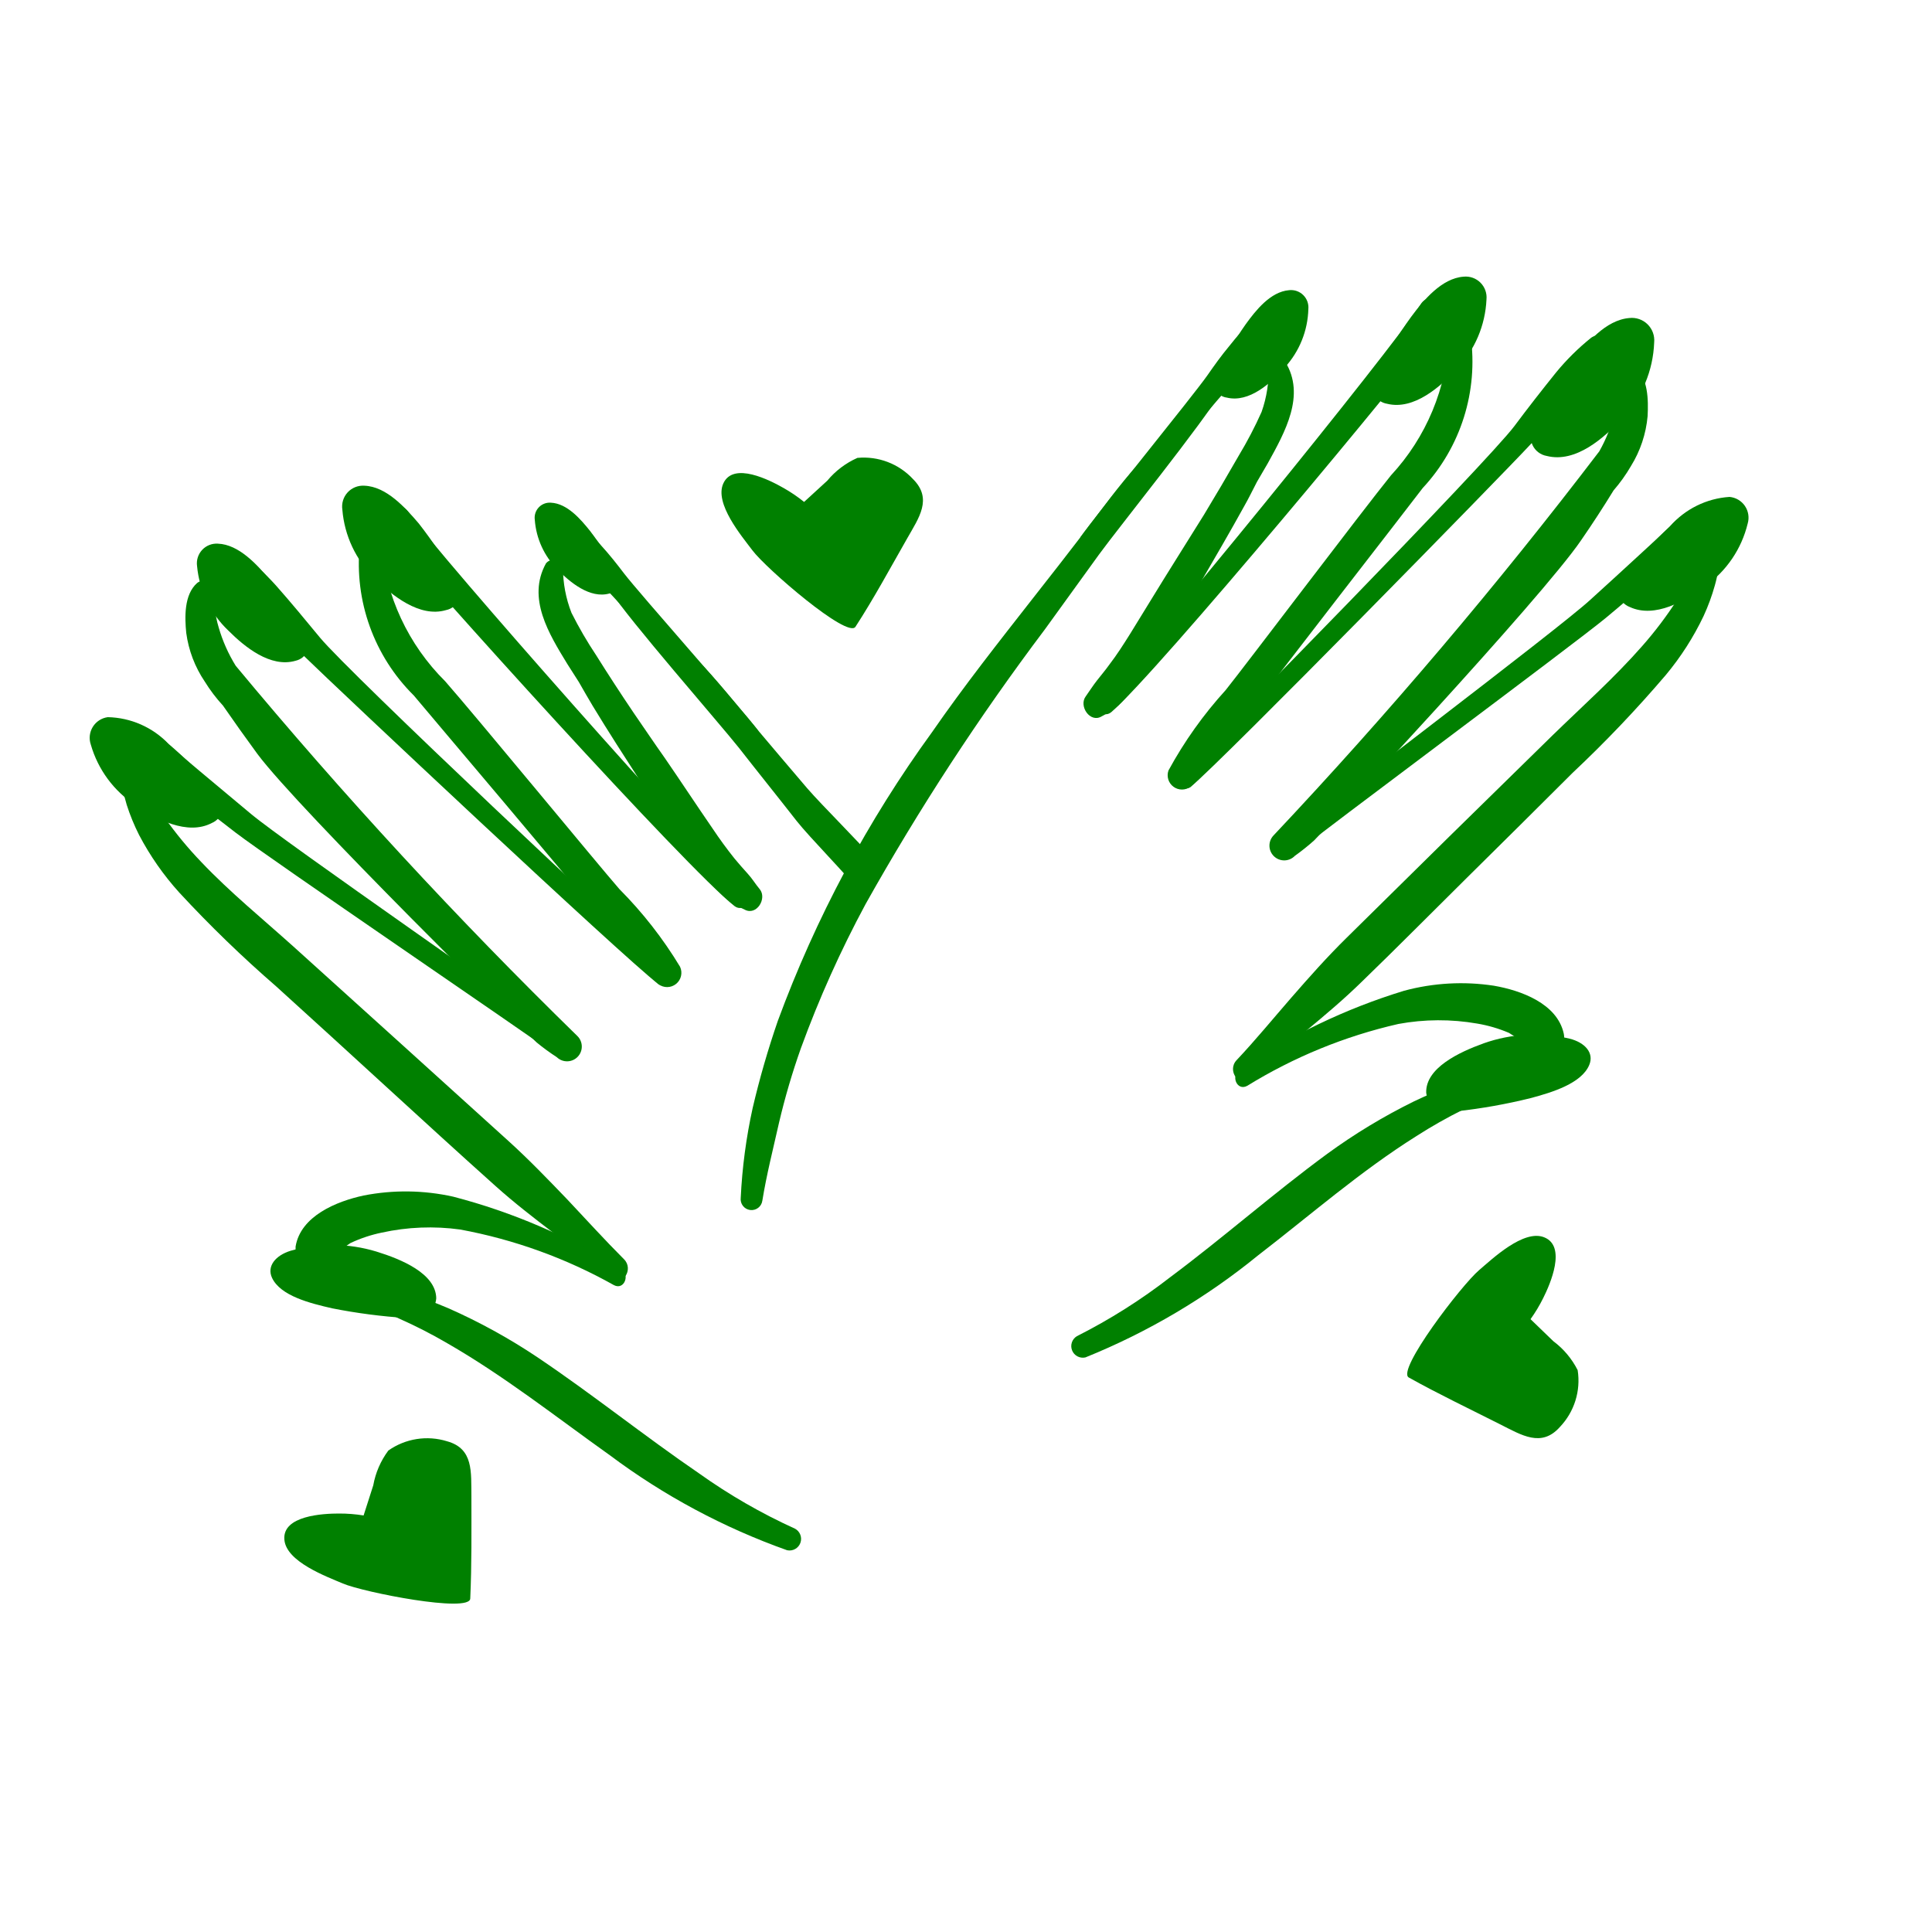
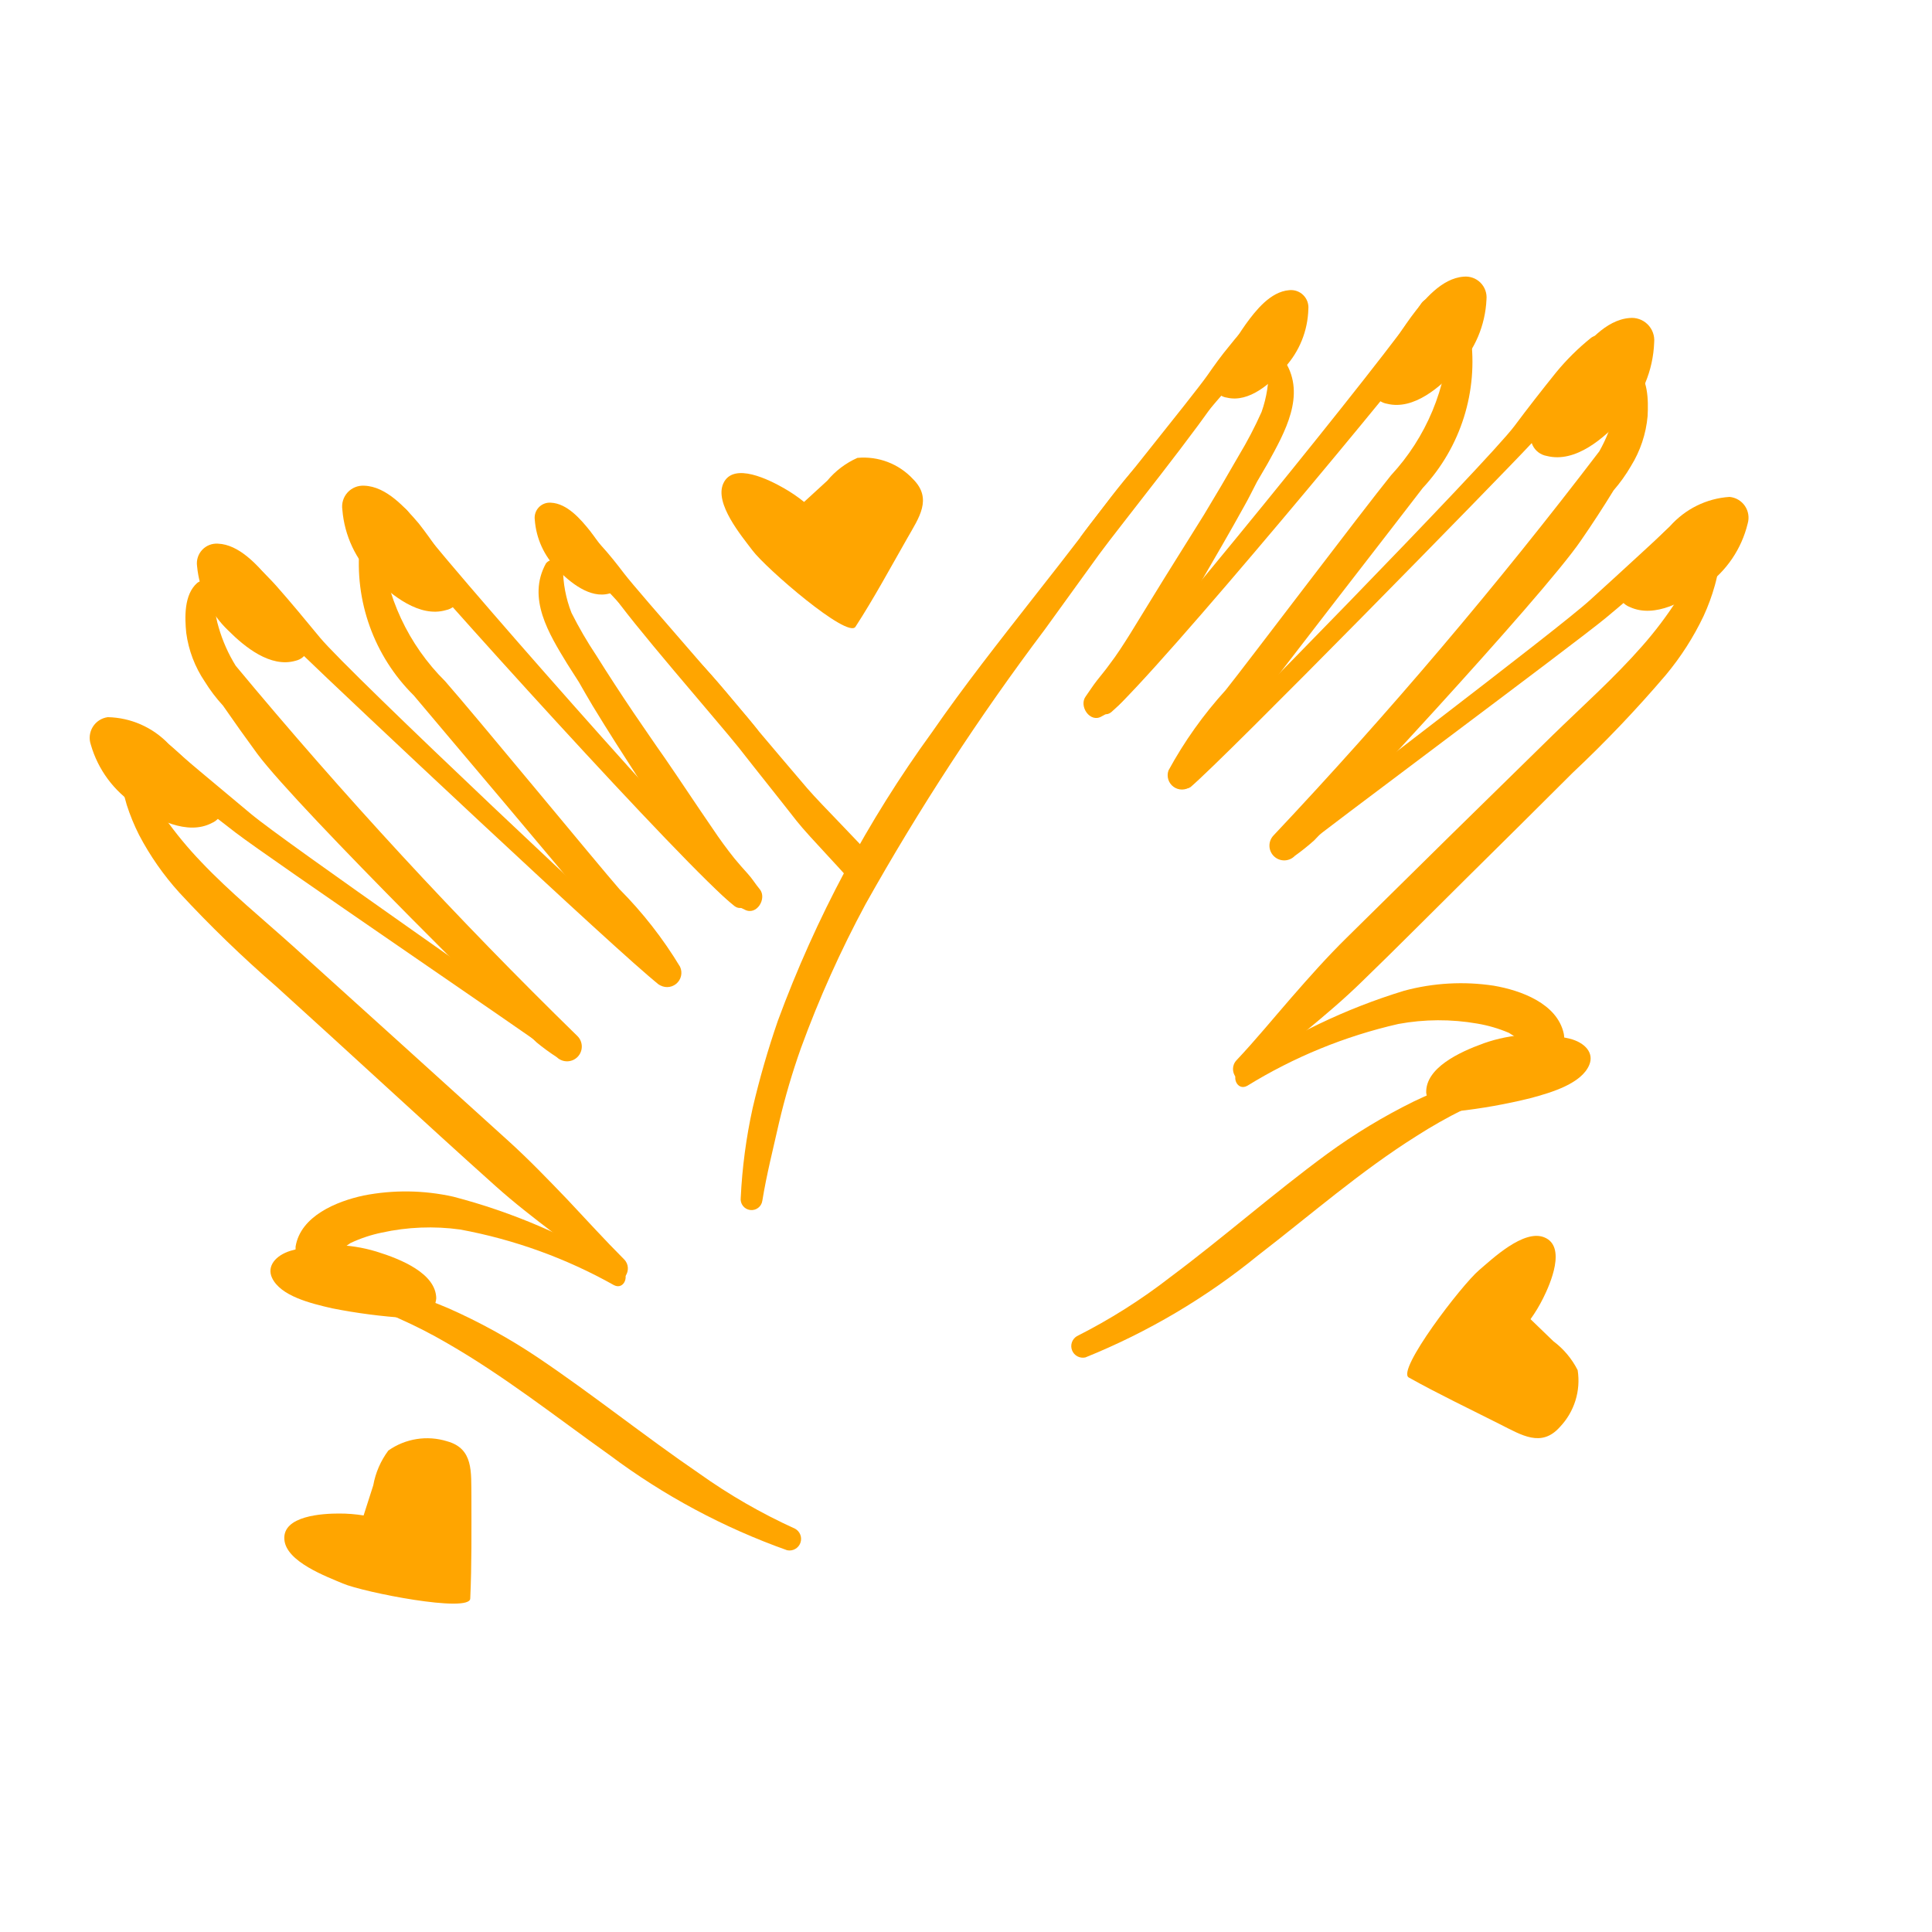
- <svg xmlns="http://www.w3.org/2000/svg" data-name="Layer 1" viewBox="0 0 5 5" x="0px" y="0px" style="fill:green">
+ <svg xmlns="http://www.w3.org/2000/svg" data-name="Layer 1" viewBox="0 0 5 5" x="0px" y="0px" style="fill:orange">
  <path d="M3.326.936a.025.025,0,0,0-.043.012.319.319,0,0,1-.018.118A1.043,1.043,0,0,1,3.206,1.179q-.044.077-.09.153c-.025.04-.05.08-.075.12-.039.062-.077.125-.116.188-.017.027-.034.054-.054.08-.01.014-.021.027-.032.041S2.82,1.788,2.81,1.802c-.019.025.011.07.041.052a.232.232,0,0,0,.044-.029.432.432,0,0,0,.037-.041.91.91,0,0,0,.055-.079c.041-.064.079-.129.118-.194.039-.067.078-.134.115-.201.012-.021.022-.042.033-.063l.028-.048C3.325,1.119,3.38,1.023,3.326.936Z" />
  <path d="M3.806.869A.029.029,0,0,0,3.778.845a.028.028,0,0,0-.028.025.564.564,0,0,1-.15.36c-.076.094-.376.491-.428.556a1.065,1.065,0,0,0-.148.208.037.037,0,0,0,.057.042,1.047,1.047,0,0,0,.157-.196c.05-.069.397-.515.444-.577A.48.48,0,0,0,3.806.869Z" />
  <path d="M4.264,1.077c.002-.041.002-.1-.034-.128A.025.025,0,0,0,4.192.96a.193.193,0,0,0-.005.054.252.252,0,0,1-.008.053.399.399,0,0,1-.04.101,12.52,12.52,0,0,1-.843.994.038.038,0,0,0,.055.053.593.593,0,0,0,.05-.04c.019-.018.589-.627.691-.777.029-.042.057-.085.084-.129a.408.408,0,0,0,.045-.063A.295.295,0,0,0,4.264,1.077Z" />
  <path d="M4.375,1.327c-.027.003-.047.031-.067.049l-.063.058q-.064.059-.129.118c-.085.078-.716.554-.804.628-.023.02.005.056.028.038.09-.073.726-.545.816-.619q.065-.054.129-.111l.067-.059c.023-.02.048-.035.056-.067A.03.03,0,0,0,4.375,1.327Z" />
  <path d="M4.452,1.421a.024.024,0,1,0-.048-.006.204.204,0,0,1-.014.037c-.004.012-.01.024-.015.036a.468.468,0,0,1-.035.065.993.993,0,0,1-.09.119c-.072.082-.154.155-.232.231q-.267.261-.532.523c-.051.05-.098.103-.145.157-.047.054-.092.109-.141.161-.025.027.007.072.035.046.095-.085.198-.16.289-.249.092-.089.182-.18.273-.27s.182-.18.273-.271a3.173,3.173,0,0,0,.241-.253.723.723,0,0,0,.098-.153.531.531,0,0,0,.029-.079c.004-.014.007-.029.01-.043C4.451,1.454,4.449,1.438,4.452,1.421Z" />
  <path d="M4.047,2.675c-.017-.078-.111-.112-.181-.124a.565.565,0,0,0-.232.013,1.565,1.565,0,0,0-.425.204c-.025.015-.008.057.019.042a1.292,1.292,0,0,1,.391-.16.578.578,0,0,1,.204-.001.362.362,0,0,1,.082.024.497.497,0,0,1,.067.048C4.005,2.741,4.056,2.718,4.047,2.675Z" />
  <path d="M3.932,2.786a.025.025,0,0,0-.032-.014c-.043.011-.086.017-.128.032a1.048,1.048,0,0,0-.114.047,1.515,1.515,0,0,0-.223.135c-.139.102-.268.216-.406.319a1.482,1.482,0,0,1-.242.153.03.03,0,0,0,.022.055,1.738,1.738,0,0,0,.448-.265c.135-.104.264-.217.409-.308a1.259,1.259,0,0,1,.12-.068A.721.721,0,0,1,3.918,2.818.025.025,0,0,0,3.932,2.786Z" />
  <path d="M4.118.874a.623.623,0,0,0-.091.09c-.037.046-.073.092-.108.139-.071.094-.781.82-.868.9a.023.023,0,0,0,.03.034c.09-.076.8-.801.88-.887.04-.043.079-.087.118-.131A.812.812,0,0,0,4.165.925C4.18.898,4.15.852,4.118.874Z" />
  <path d="M3.677.787c-.081.125-.724.915-.83,1.02-.021.02.006.055.029.036C2.993,1.743,3.647.956,3.737.832,3.766.792,3.703.747,3.677.787Z" />
  <path d="M3.252.837c-.031.005-.052.036-.071.059-.02.024-.038.049-.056.075-.037.053-.292.366-.328.418a.022.022,0,0,0,.035.026c.041-.048.298-.357.34-.404C3.193.988,3.212.965,3.232.943S3.28.9,3.286.87A.03.03,0,0,0,3.252.837Z" />
  <path d="M2.945,1.202c-.049.054-.093.115-.137.173q-.066.086-.133.171c-.09.115-.18.229-.263.349a3.085,3.085,0,0,0-.399.747,2.298,2.298,0,0,0-.065.225,1.389,1.389,0,0,0-.031.233.028.028,0,0,0,.056.007c.011-.068.028-.134.043-.201a1.826,1.826,0,0,1,.057-.194,2.835,2.835,0,0,1,.167-.372,6.312,6.312,0,0,1,.464-.711c.047-.065.094-.13.141-.195.048-.066.274-.347.314-.418A1.784,1.784,0,0,0,2.945,1.202Z" />
  <path d="M1.413,1.458a.025.025,0,0,1,.044.011.319.319,0,0,0,.022.117,1.043,1.043,0,0,0,.064.11q.047.075.097.149c.027.039.053.078.08.116.042.061.082.122.124.183.018.027.037.053.057.078.011.013.022.026.034.039s.02.027.031.04c.02.024-.008.07-.039.053a.232.232,0,0,1-.046-.027.432.432,0,0,1-.039-.039.91.91,0,0,1-.058-.077C1.74,2.15,1.699,2.086,1.658,2.023c-.042-.065-.084-.13-.124-.196-.012-.02-.024-.041-.036-.062L1.468,1.718C1.421,1.641,1.363,1.548,1.413,1.458Z" />
  <path d="M.931,1.411a.029.029,0,0,1,.027-.025.028.028,0,0,1,.029.023.564.564,0,0,0,.165.354c.08.091.396.475.451.538a1.065,1.065,0,0,1,.157.201.037.037,0,0,1-.056.045,1.047,1.047,0,0,1-.165-.189c-.052-.067-.418-.498-.468-.558A.48.48,0,0,1,.931,1.411Z" />
  <path d="M.482,1.638C.478,1.598.476,1.539.51,1.509a.025.025,0,0,1,.039.009.193.193,0,0,1,.007.054.252.252,0,0,0,.01.052.399.399,0,0,0,.044.099,12.52,12.52,0,0,0,.884.958.038.038,0,0,1-.053.055.593.593,0,0,1-.052-.038c-.02-.017-.615-.602-.723-.747C.636,1.91.606,1.868.577,1.826A.408.408,0,0,1,.53,1.764.295.295,0,0,1,.482,1.638Z" />
  <path d="M.381,1.893c.027.001.049.029.069.046l.065.055q.067.056.134.112c.088.074.739.523.829.594.024.019-.003.057-.027.039C1.358,2.671.703,2.226.61,2.155q-.068-.052-.134-.105l-.069-.056C.384,1.975.358,1.96.349,1.929A.03.03,0,0,1,.381,1.893Z" />
  <path d="M.309,1.99a.024.024,0,1,1,.047-.008.204.204,0,0,0,.016.036c.005.012.011.024.016.035a.468.468,0,0,0,.038.063.993.993,0,0,0,.095.115c.075.079.16.148.241.221q.277.25.554.501c.053.048.102.099.152.151.049.052.097.105.147.155.026.026-.004.072-.033.048-.098-.081-.204-.152-.299-.237-.095-.085-.19-.172-.284-.258s-.189-.173-.284-.259a3.173,3.173,0,0,1-.251-.243.723.723,0,0,1-.104-.149.531.531,0,0,1-.032-.078c-.004-.014-.008-.028-.011-.043C.31,2.023.312,2.007.309,1.99Z" />
  <path d="M.765,3.226c.013-.079.106-.117.176-.132a.565.565,0,0,1,.232.003,1.565,1.565,0,0,1,.433.186c.026.014.01.057-.017.043a1.292,1.292,0,0,0-.398-.144.578.578,0,0,0-.203.008.362.362,0,0,0-.081.027.497.497,0,0,0-.065.051A.048.048,0,0,1,.765,3.226Z" />
  <path d="M.885,3.332a.025.025,0,0,1,.031-.015c.043.009.086.014.129.027a1.048,1.048,0,0,1,.116.042,1.515,1.515,0,0,1,.229.126c.143.096.277.204.419.301a1.482,1.482,0,0,0,.248.143.03.03,0,0,1-.02.056,1.738,1.738,0,0,1-.459-.246c-.139-.099-.273-.205-.421-.29a1.259,1.259,0,0,0-.123-.063A.721.721,0,0,0,.9,3.364.025.025,0,0,1,.885,3.332Z" />
  <path d="M.619,1.429a.623.623,0,0,1,.095.086c.039.044.076.089.114.135.075.091.815.787.905.862a.023.023,0,0,1-.029.035C1.61,2.475.871,1.78.787,1.698.745,1.657.704,1.614.664,1.572a.812.812,0,0,1-.089-.09C.558,1.455.586,1.408.619,1.429Z" />
  <path d="M1.056,1.324c.086.121.762.884.872.984.021.019-.003.055-.027.037C1.78,2.251,1.093,1.491.998,1.371.967,1.333,1.028,1.285,1.056,1.324Z" />
  <path d="M1.483,1.356c.031.004.053.034.073.056.021.023.04.047.059.072.039.051.307.353.345.404a.022.022,0,0,1-.034.028c-.043-.046-.313-.345-.356-.39-.021-.022-.041-.043-.062-.065s-.05-.041-.057-.071A.03.03,0,0,1,1.483,1.356Z" />
  <path d="M2.062,2.125c.034.043.131.141.164.184.014-.027.028-.053.04-.08C2.228,2.184,2.127,2.084,2.089,2.04q-.07-.082-.14-.165c-.047-.056-.093-.115-.144-.167A1.784,1.784,0,0,0,1.581,1.531c.043.069.281.341.331.404C1.962,1.999,2.012,2.061,2.062,2.125Z" />
  <path d="M4.062,2.688c.04.01.064.037.051.068-.02.048-.096.071-.152.086a1.466,1.466,0,0,1-.191.034l-.011 0a.056.056,0,0,1-.068-.048c-.002-.064.085-.105.149-.128A.394.394,0,0,1,4.062,2.688Z" />
  <path d="M4.281.886A.058.058,0,0,0,4.217.823c-.062.005-.112.066-.147.112a1.189,1.189,0,0,0-.098.161l-.004.01a.05.05,0,0,0,.035.074c.075.019.149-.047.196-.098A.302.302,0,0,0,4.281.886Z" />
  <path d="M4.523,1.355a.054.054,0,0,0-.047-.069.224.224,0,0,0-.154.076,1.101,1.101,0,0,0-.118.128l-.005.008a.046.046,0,0,0,.019.073c.065.03.144-.016.195-.054A.279.279,0,0,0,4.523,1.355Z" />
  <path d="M1.384,1.345a.039.039,0,0,1,.042-.044c.042.002.077.043.101.073a.802.802,0,0,1,.069.106l.003.006a.034.034,0,0,1-.022.05c-.05.014-.102-.029-.134-.062A.203.203,0,0,1,1.384,1.345Z" />
  <path d="M.752,3.237c-.039.012-.062.04-.048.07.022.047.099.066.156.079a1.466,1.466,0,0,0,.192.025l.011-0A.056.056,0,0,0,1.129,3.36c-.001-.064-.09-.101-.155-.121A.394.394,0,0,0,.752,3.237Z" />
  <path d="M.51,1.465A.051.051,0,0,1,.564,1.407c.054.002.101.054.133.092a1.039,1.039,0,0,1,.092.137l.004.008a.044.044,0,0,1-.028.066c-.065.019-.132-.036-.174-.078A.264.264,0,0,1,.51,1.465Z" />
  <path d="M.886,1.319a.054.054,0,0,1,.057-.062c.057.002.106.057.141.098A1.101,1.101,0,0,1,1.18,1.5l.004.009a.046.046,0,0,1-.03.07c-.068.02-.14-.038-.185-.083A.279.279,0,0,1,.886,1.319Z" />
  <path d="M.235,1.927a.054.054,0,0,1,.044-.071.224.224,0,0,1,.157.069,1.101,1.101,0,0,1,.123.123l.005.008a.046.046,0,0,1-.016.074c-.063.033-.145-.01-.197-.046A.279.279,0,0,1,.235,1.927Z" />
  <path d="M3.386.8A.045.045,0,0,0,3.336.751c-.048.004-.086.052-.112.088A.918.918,0,0,0,3.15.964L3.147.972a.038.038,0,0,0,.028.057c.058.014.115-.038.15-.078A.233.233,0,0,0,3.386.8Z" />
  <path d="M3.847.775A.054.054,0,0,0,3.788.716c-.057.004-.104.061-.136.104a1.101,1.101,0,0,0-.091.149L3.557.977a.046.046,0,0,0,.033.068c.069.017.138-.044.181-.091A.279.279,0,0,0,3.847.775Z" />
  <path d="M4.037,3.693a.174.174,0,0,0,.046-.147.214.214,0,0,0-.063-.075l-.059-.057a.391.391,0,0,0,.033-.055c.018-.036.061-.134.002-.157-.053-.021-.134.056-.168.085-.045.038-.215.26-.182.278.077.043.157.081.236.121C3.938,3.714,3.989,3.747,4.037,3.693Z" />
  <path d="M2.363,1.24A.174.174,0,0,0,2.219,1.185a.214.214,0,0,0-.078.059L2.081,1.299a.391.391,0,0,0-.053-.036c-.035-.02-.13-.069-.156-.012-.024.052.048.137.075.173.035.047.247.23.267.198.048-.074.09-.152.134-.229C2.378,1.34,2.414,1.291,2.363,1.24Z" />
  <path d="M1.157,3.73a.174.174,0,0,0-.152.024.214.214,0,0,0-.039.09l-.025.078a.391.391,0,0,0-.064-.005c-.04,0-.147.005-.141.068.005.057.109.095.151.113.054.023.329.077.33.039.004-.088.003-.177.003-.265C1.219,3.81,1.226,3.749,1.157,3.73Z" />
</svg>
